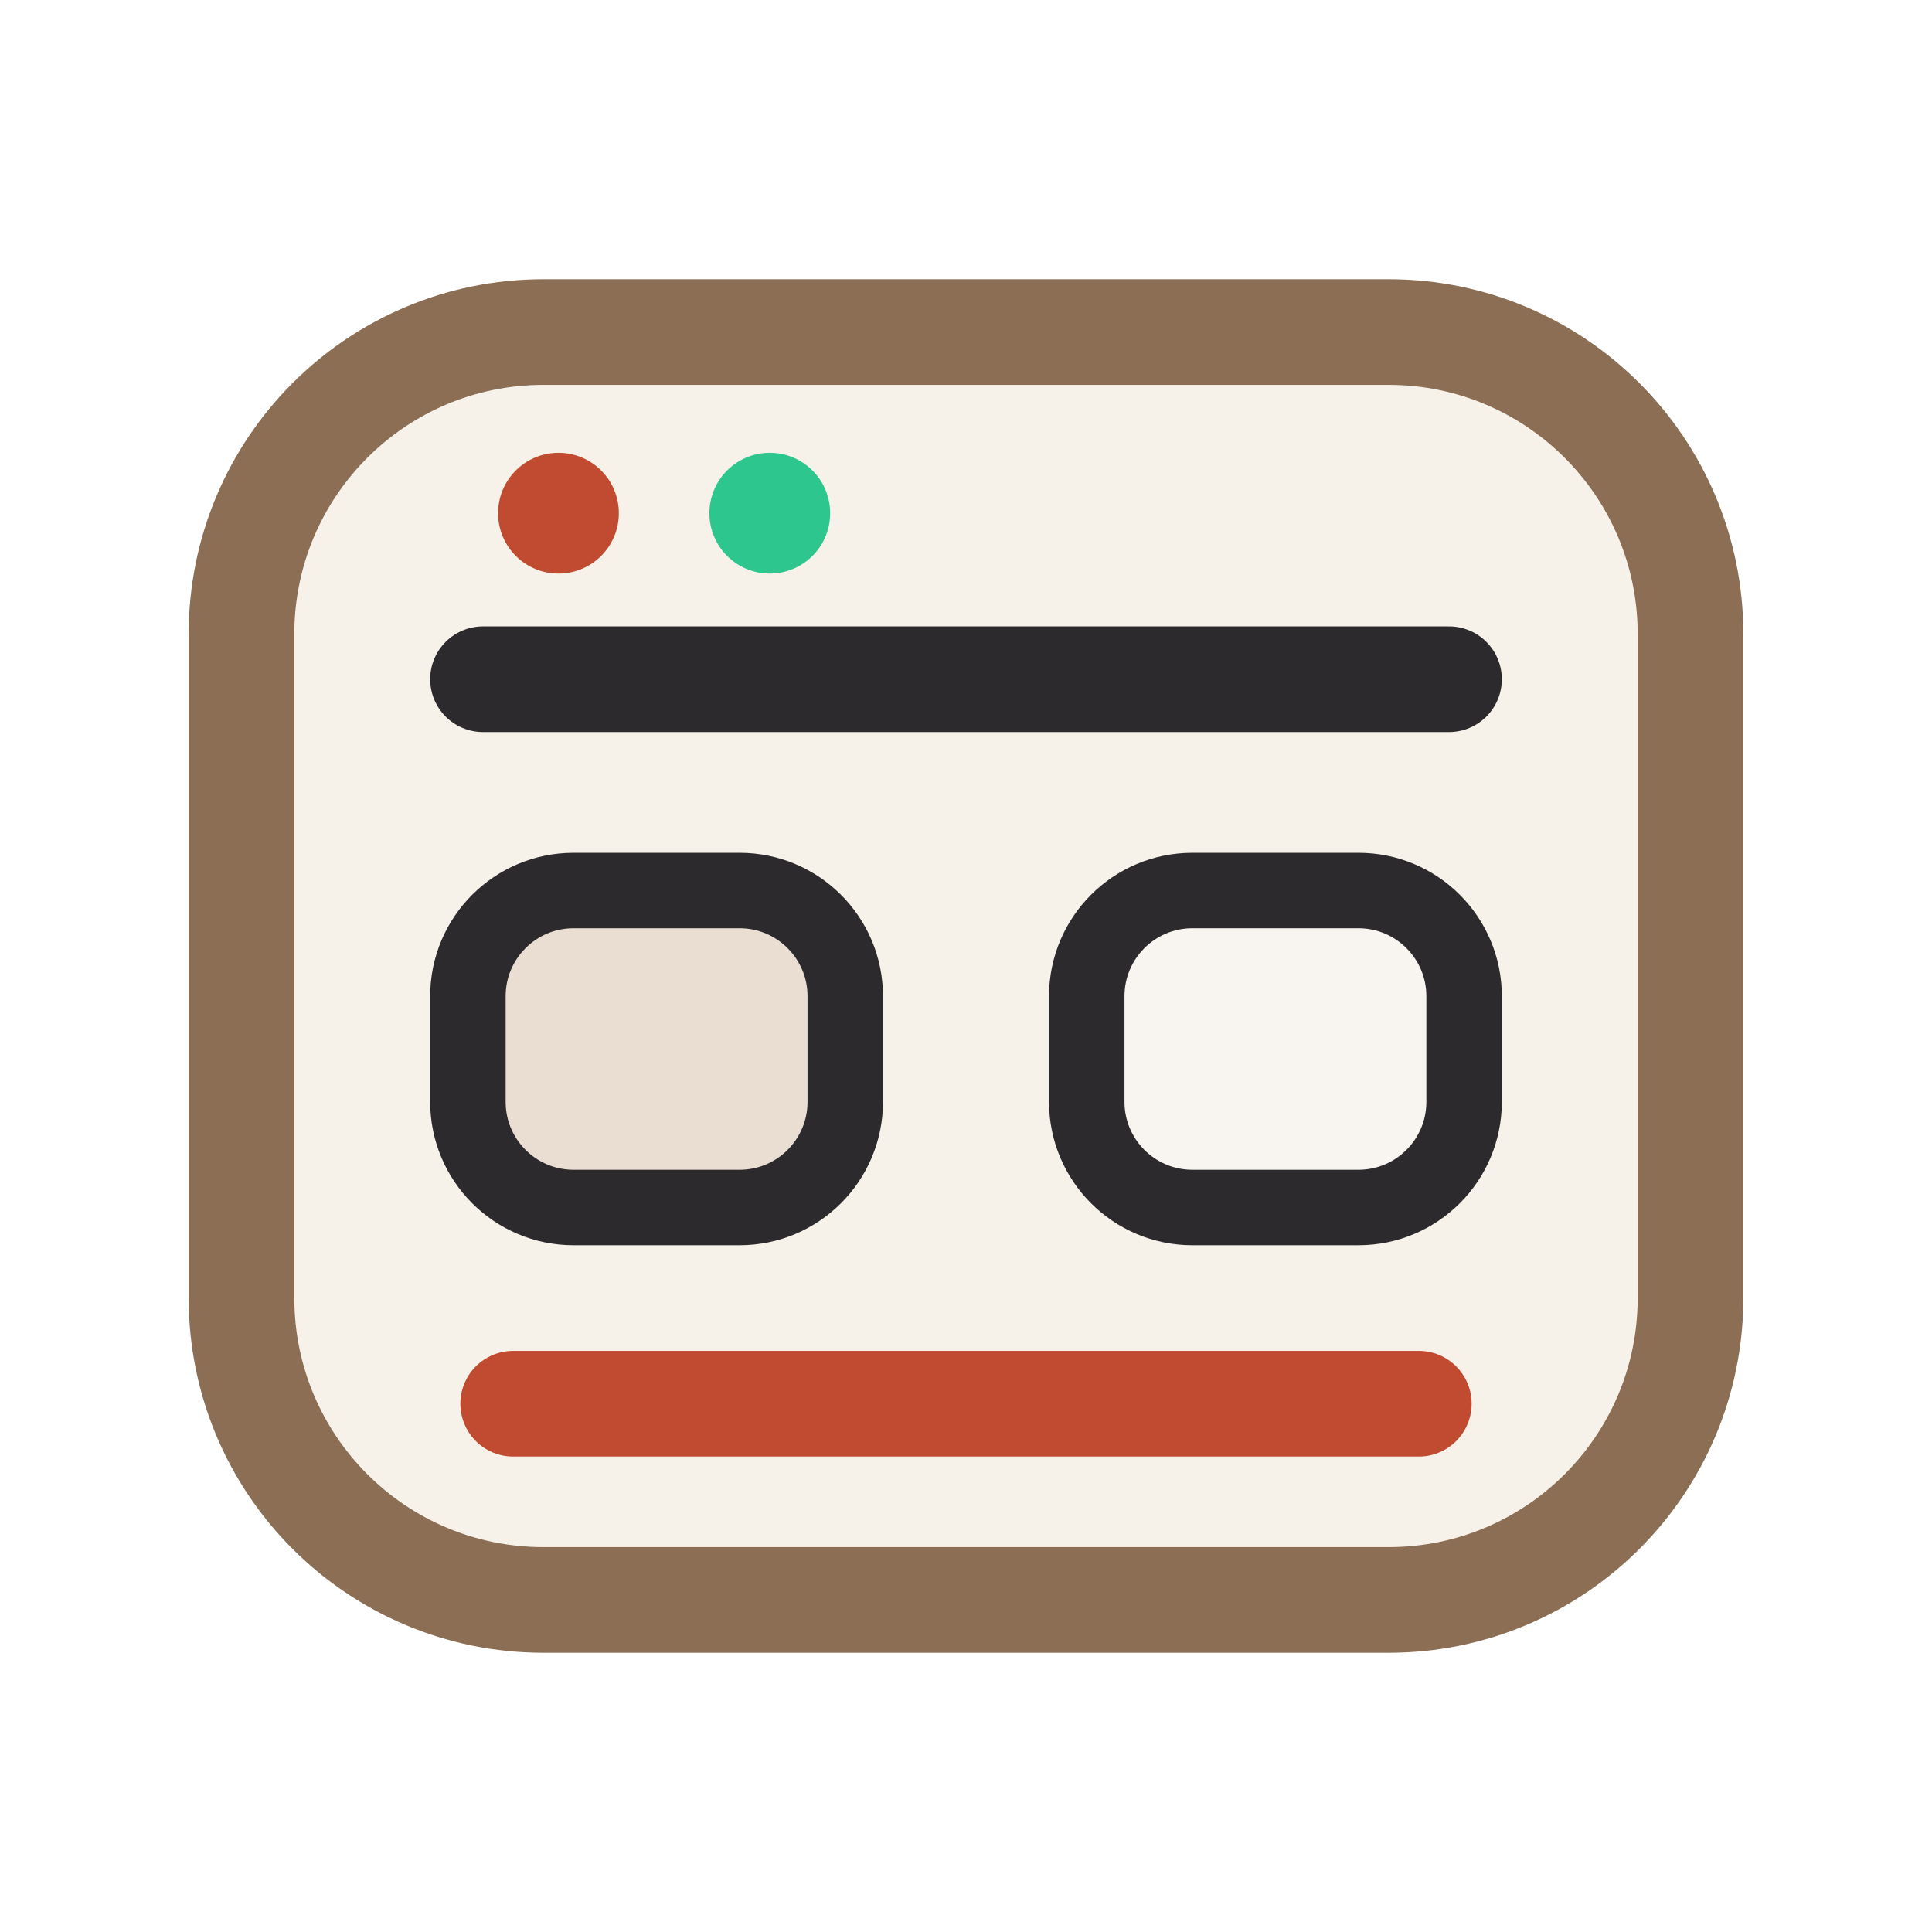
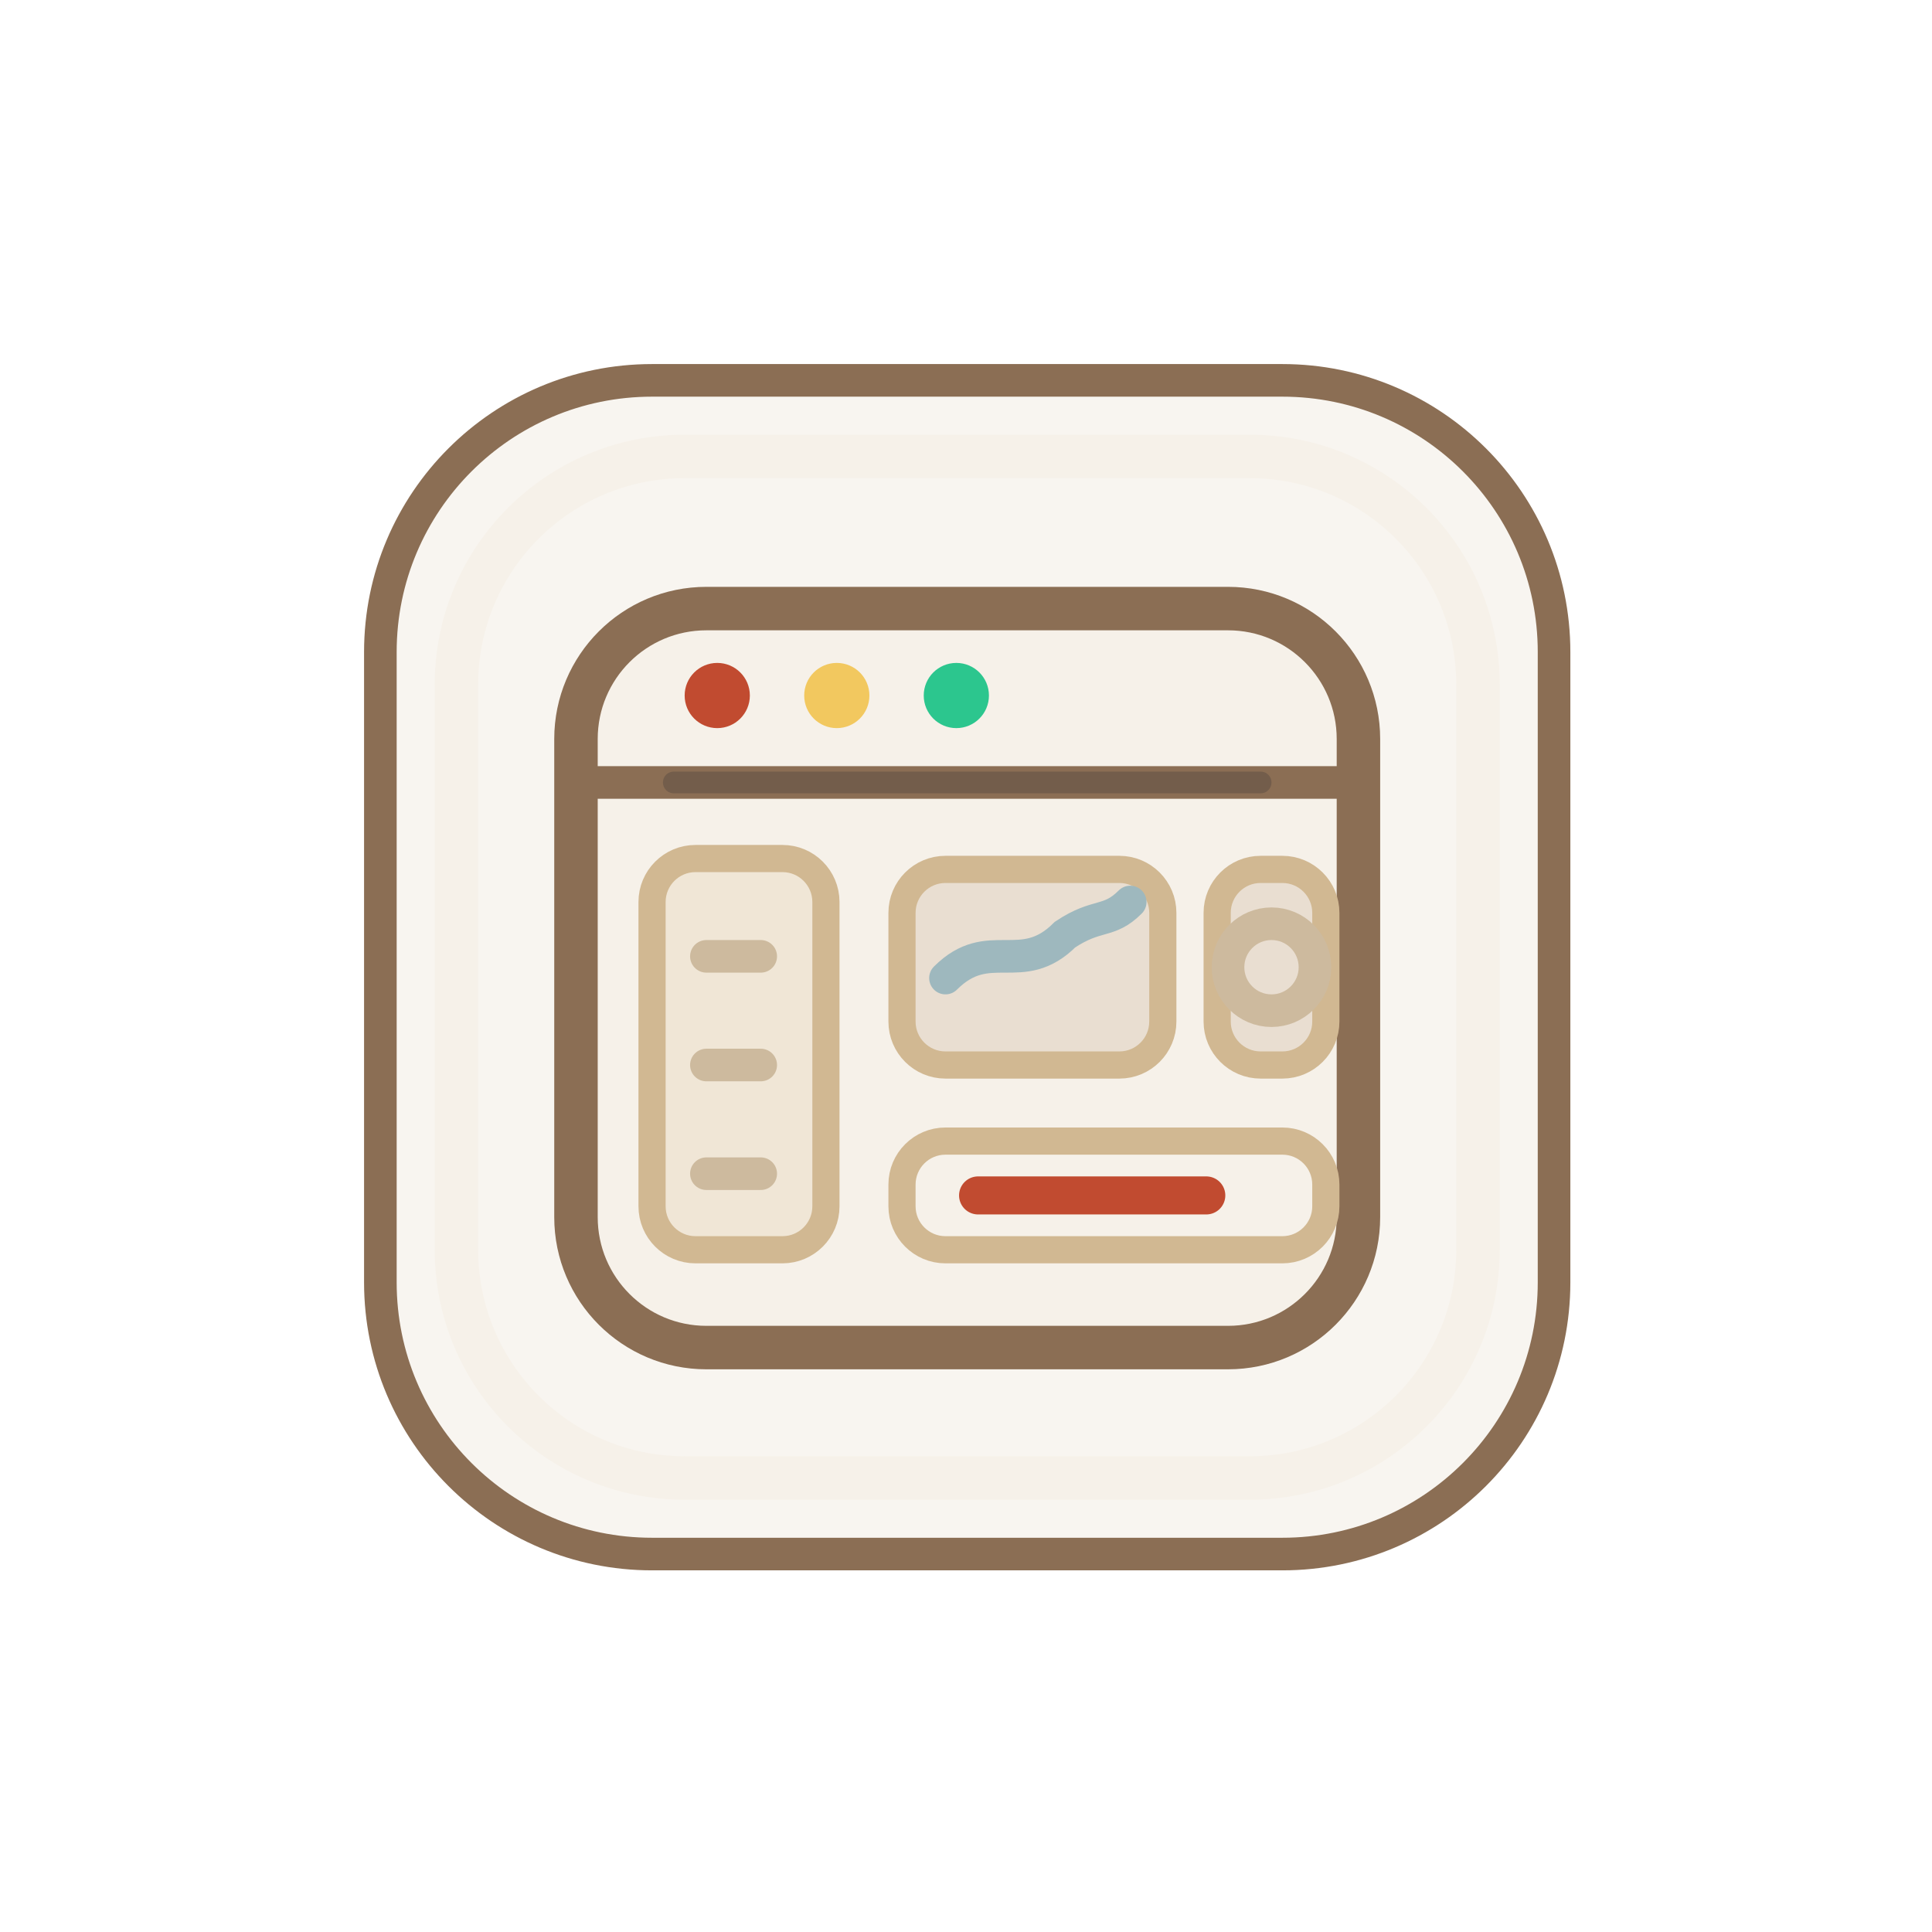
<svg xmlns="http://www.w3.org/2000/svg" viewBox="0 0 128 128" role="img" aria-labelledby="title desc">
-   <rect x="16" y="22" width="96" height="84" rx="20" fill="#F6F1E9" stroke="#8B6E54" stroke-width="7" />
-   <path d="M32 45h64" stroke="#2D2A2E" stroke-width="7" stroke-linecap="round" />
-   <rect x="31" y="59" width="25" height="21" rx="7" fill="#E9DED1" stroke="#2D2A2E" stroke-width="5" />
-   <rect x="72" y="59" width="25" height="21" rx="7" fill="#F8F5F0" stroke="#2D2A2E" stroke-width="5" />
-   <path d="M34 93h60" stroke="#C14B30" stroke-width="7" stroke-linecap="round" />
-   <circle cx="37" cy="34" r="4" fill="#C14B30" />
-   <circle cx="51" cy="34" r="4" fill="#2CC68E" />
+   <g transform="translate(18 18) scale(.72)" data-fit="png-reference">
+     <rect x="10" y="10" width="108" height="108" rx="25" fill="#F8F5F0" stroke="#8B6E54" stroke-width="3" />
+     <rect x="17" y="17" width="94" height="94" rx="21" fill="none" stroke="#F6F1E9" stroke-width="4" />
+     <rect x="28" y="31" width="72" height="68" rx="12" fill="#F6F1E9" stroke="#8B6E54" stroke-width="4" />
+     <path d="M28 47h72" stroke="#8B6E54" stroke-width="3" />
+     <path d="M37 47h54" stroke="#2D2A2E" stroke-width="2" stroke-linecap="round" opacity=".25" />
+     <circle cx="41" cy="39" r="3" fill="#C14B30" />
+     <circle cx="52" cy="39" r="3" fill="#F2C85F" />
+     <circle cx="63" cy="39" r="3" fill="#2CC68E" />
+     <rect x="35" y="54" width="16" height="36" rx="4" fill="#F0E6D6" stroke="#D1B892" stroke-width="2.5" />
+     <path d="M40 63h5M40 73h5M40 83h5" stroke="#CDBA9E" stroke-width="3" stroke-linecap="round" />
+     <rect x="58" y="55" width="24" height="18" rx="4" fill="#E9DED1" stroke="#D1B892" stroke-width="2.5" />
+     <path d="M62 65c4-4 7 0 11-4 3-2 4-1 6-3" fill="none" stroke="#9EB8BE" stroke-width="3" stroke-linecap="round" />
+     <rect x="87" y="55" width="10" height="18" rx="4" fill="#E9DED1" stroke="#D1B892" stroke-width="2.5" />
+     <circle cx="92" cy="64" r="4" fill="none" stroke="#CDBA9E" stroke-width="3" />
+     <rect x="58" y="80" width="39" height="10" rx="4" fill="#F6F1E9" stroke="#D1B892" stroke-width="2.5" />
+     <path d="M65 85h21" stroke="#C14B30" stroke-width="3.5" stroke-linecap="round" />
+   </g>
</svg>
